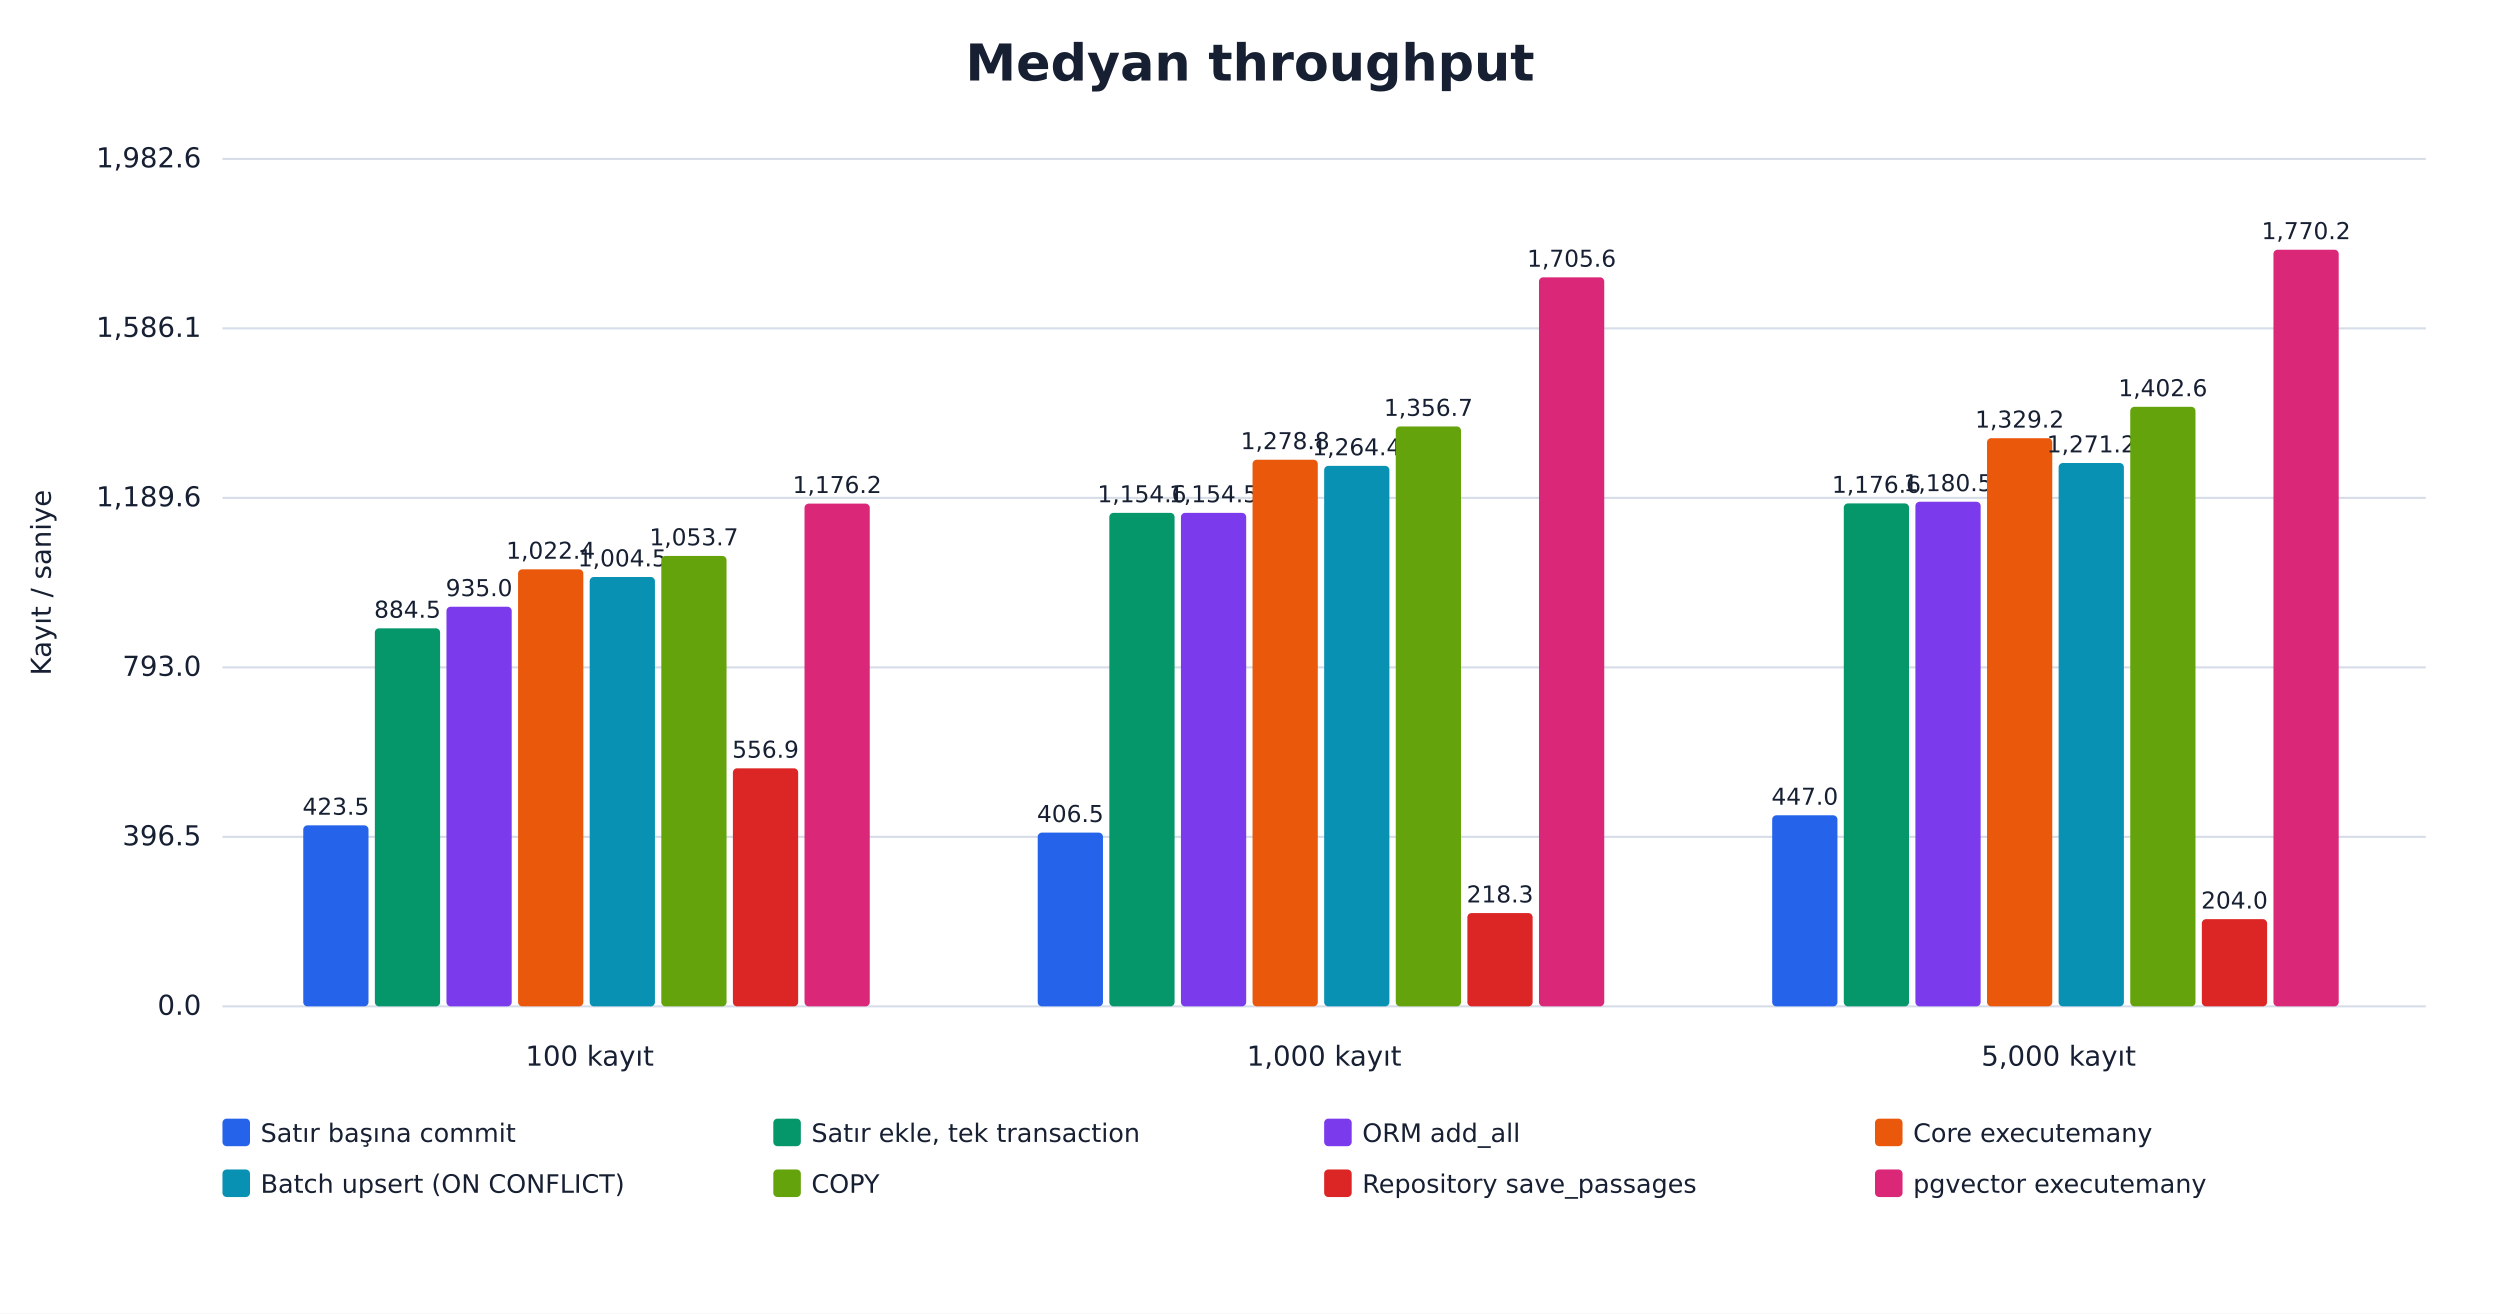
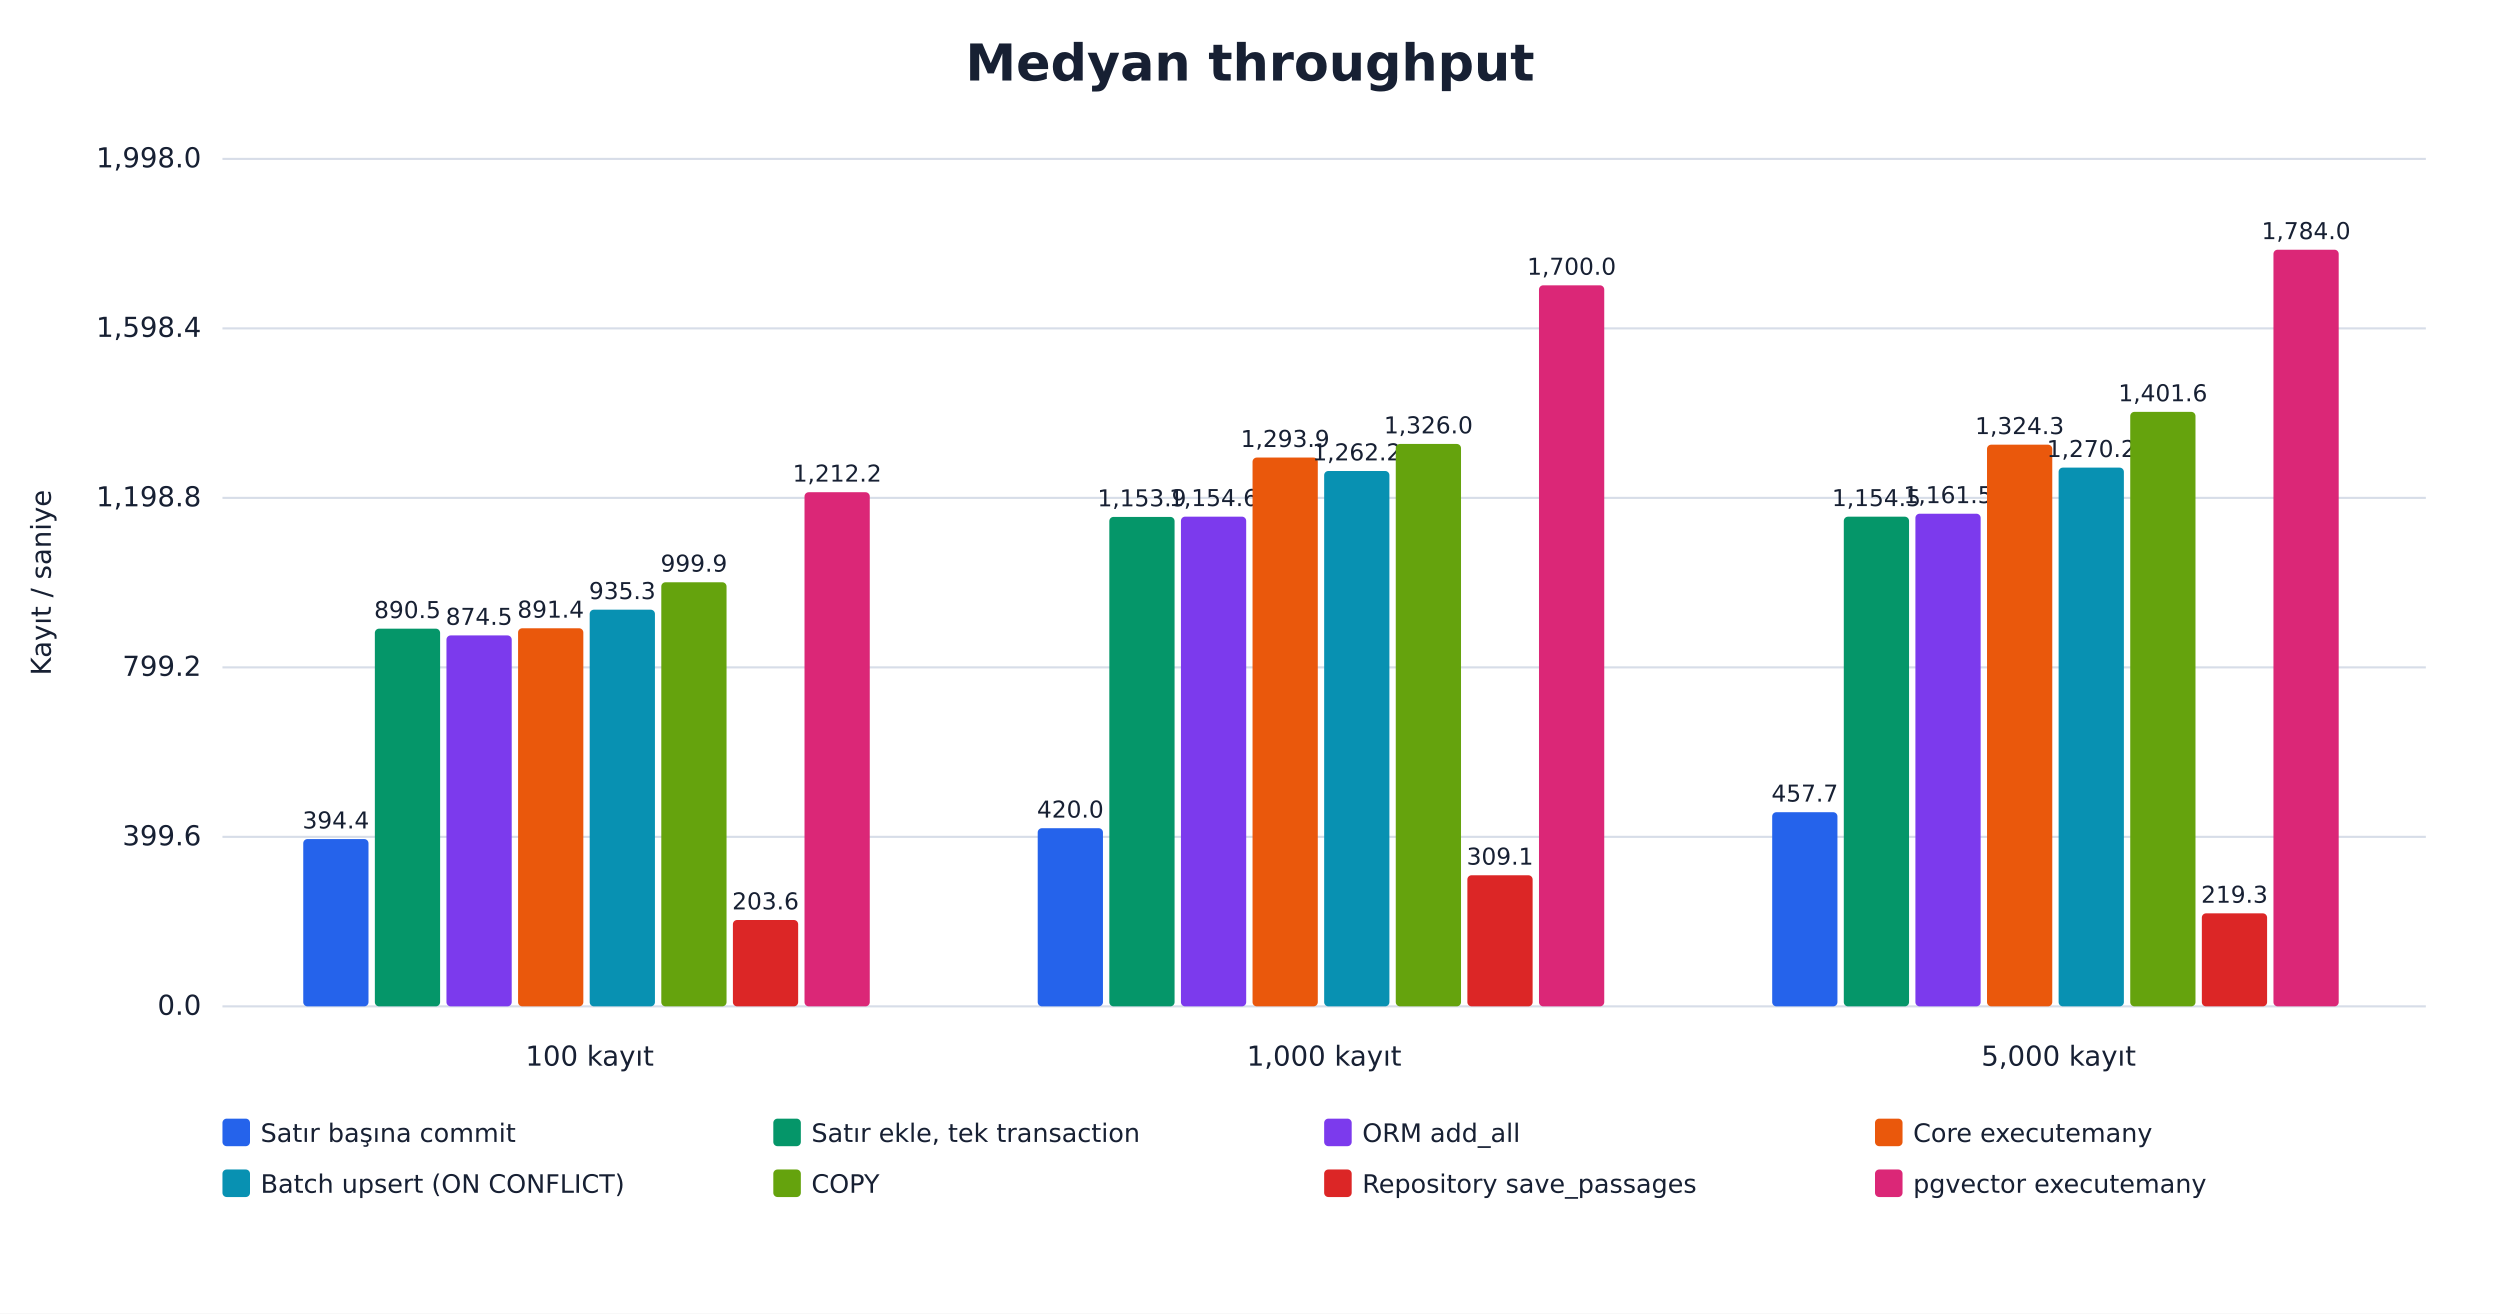
<svg xmlns="http://www.w3.org/2000/svg" width="1180" height="620" viewBox="0 0 1180 620">
  <rect width="100%" height="100%" fill="#ffffff" />
  <style>text{font-family:DejaVu Sans,Arial,sans-serif;fill:#172033}.title{font-size:24px;font-weight:700}.axis{font-size:13px}.value{font-size:11px}.legend{font-size:12px}</style>
  <text x="590.0" y="38" text-anchor="middle" class="title">Medyan throughput</text>
  <line x1="105" y1="475.00" x2="1145" y2="475.00" stroke="#d7dde8" stroke-width="1" />
  <text x="95" y="479.00" text-anchor="end" class="axis">0.0</text>
  <line x1="105" y1="395.00" x2="1145" y2="395.00" stroke="#d7dde8" stroke-width="1" />
-   <text x="95" y="399.00" text-anchor="end" class="axis">396.5</text>
+   <text x="95" y="399.00" text-anchor="end" class="axis">399.6</text>
  <line x1="105" y1="315.00" x2="1145" y2="315.00" stroke="#d7dde8" stroke-width="1" />
-   <text x="95" y="319.00" text-anchor="end" class="axis">793.0</text>
+   <text x="95" y="319.00" text-anchor="end" class="axis">799.2</text>
  <line x1="105" y1="235.00" x2="1145" y2="235.00" stroke="#d7dde8" stroke-width="1" />
-   <text x="95" y="239.00" text-anchor="end" class="axis">1,189.6</text>
+   <text x="95" y="239.00" text-anchor="end" class="axis">1,198.8</text>
  <line x1="105" y1="155.00" x2="1145" y2="155.00" stroke="#d7dde8" stroke-width="1" />
-   <text x="95" y="159.00" text-anchor="end" class="axis">1,586.1</text>
+   <text x="95" y="159.00" text-anchor="end" class="axis">1,598.4</text>
  <line x1="105" y1="75.00" x2="1145" y2="75.00" stroke="#d7dde8" stroke-width="1" />
-   <text x="95" y="79.00" text-anchor="end" class="axis">1,982.6</text>
-   <rect x="143.13" y="389.56" width="30.80" height="85.44" fill="#2563eb" rx="2" />
-   <text x="158.53" y="384.56" text-anchor="middle" class="value">423.5</text>
-   <rect x="176.93" y="296.56" width="30.80" height="178.44" fill="#059669" rx="2" />
-   <text x="192.33" y="291.56" text-anchor="middle" class="value">884.5</text>
-   <rect x="210.73" y="286.37" width="30.80" height="188.63" fill="#7c3aed" rx="2" />
-   <text x="226.13" y="281.37" text-anchor="middle" class="value">935.0</text>
-   <rect x="244.53" y="268.73" width="30.80" height="206.27" fill="#ea580c" rx="2" />
-   <text x="259.93" y="263.73" text-anchor="middle" class="value">1,022.4</text>
-   <rect x="278.33" y="272.33" width="30.80" height="202.67" fill="#0891b2" rx="2" />
-   <text x="293.73" y="267.33" text-anchor="middle" class="value">1,004.5</text>
-   <rect x="312.13" y="262.40" width="30.80" height="212.60" fill="#65a30d" rx="2" />
-   <text x="327.53" y="257.40" text-anchor="middle" class="value">1,053.7</text>
-   <rect x="345.93" y="362.64" width="30.80" height="112.36" fill="#dc2626" rx="2" />
-   <text x="361.33" y="357.64" text-anchor="middle" class="value">556.9</text>
-   <rect x="379.73" y="237.71" width="30.80" height="237.29" fill="#db2777" rx="2" />
-   <text x="395.13" y="232.71" text-anchor="middle" class="value">1,176.2</text>
+   <text x="95" y="79.00" text-anchor="end" class="axis">1,998.0</text>
+   <rect x="143.13" y="396.04" width="30.80" height="78.96" fill="#2563eb" rx="2" />
+   <text x="158.53" y="391.04" text-anchor="middle" class="value">394.4</text>
+   <rect x="176.93" y="296.73" width="30.80" height="178.27" fill="#059669" rx="2" />
+   <text x="192.33" y="291.73" text-anchor="middle" class="value">890.5</text>
+   <rect x="210.73" y="299.92" width="30.80" height="175.08" fill="#7c3aed" rx="2" />
+   <text x="226.13" y="294.92" text-anchor="middle" class="value">874.5</text>
+   <rect x="244.53" y="296.54" width="30.80" height="178.46" fill="#ea580c" rx="2" />
+   <text x="259.93" y="291.54" text-anchor="middle" class="value">891.4</text>
+   <rect x="278.33" y="287.77" width="30.80" height="187.23" fill="#0891b2" rx="2" />
+   <text x="293.73" y="282.77" text-anchor="middle" class="value">935.3</text>
+   <rect x="312.13" y="274.83" width="30.80" height="200.17" fill="#65a30d" rx="2" />
+   <text x="327.53" y="269.83" text-anchor="middle" class="value">999.9</text>
+   <rect x="345.93" y="434.24" width="30.80" height="40.76" fill="#dc2626" rx="2" />
+   <text x="361.33" y="429.24" text-anchor="middle" class="value">203.6</text>
+   <rect x="379.73" y="232.33" width="30.80" height="242.67" fill="#db2777" rx="2" />
+   <text x="395.13" y="227.33" text-anchor="middle" class="value">1,212.2</text>
  <text x="278.33" y="503" text-anchor="middle" class="axis">100 kayıt</text>
-   <rect x="489.80" y="392.99" width="30.80" height="82.01" fill="#2563eb" rx="2" />
-   <text x="505.20" y="387.99" text-anchor="middle" class="value">406.5</text>
-   <rect x="523.60" y="242.06" width="30.80" height="232.94" fill="#059669" rx="2" />
-   <text x="539.00" y="237.06" text-anchor="middle" class="value">1,154.6</text>
-   <rect x="557.40" y="242.07" width="30.80" height="232.93" fill="#7c3aed" rx="2" />
-   <text x="572.80" y="237.07" text-anchor="middle" class="value">1,154.5</text>
-   <rect x="591.20" y="217.00" width="30.80" height="258.00" fill="#ea580c" rx="2" />
-   <text x="606.60" y="212.00" text-anchor="middle" class="value">1,278.8</text>
-   <rect x="625.00" y="219.90" width="30.80" height="255.10" fill="#0891b2" rx="2" />
-   <text x="640.40" y="214.90" text-anchor="middle" class="value">1,264.4</text>
-   <rect x="658.80" y="201.28" width="30.80" height="273.72" fill="#65a30d" rx="2" />
-   <text x="674.20" y="196.28" text-anchor="middle" class="value">1,356.7</text>
-   <rect x="692.60" y="430.96" width="30.80" height="44.04" fill="#dc2626" rx="2" />
-   <text x="708.00" y="425.96" text-anchor="middle" class="value">218.3</text>
-   <rect x="726.40" y="130.89" width="30.80" height="344.11" fill="#db2777" rx="2" />
-   <text x="741.80" y="125.89" text-anchor="middle" class="value">1,705.6</text>
+   <rect x="489.80" y="390.91" width="30.80" height="84.09" fill="#2563eb" rx="2" />
+   <text x="505.20" y="385.91" text-anchor="middle" class="value">420.0</text>
+   <rect x="523.60" y="243.98" width="30.80" height="231.02" fill="#059669" rx="2" />
+   <text x="539.00" y="238.98" text-anchor="middle" class="value">1,153.9</text>
+   <rect x="557.40" y="243.86" width="30.80" height="231.14" fill="#7c3aed" rx="2" />
+   <text x="572.80" y="238.86" text-anchor="middle" class="value">1,154.6</text>
+   <rect x="591.20" y="215.97" width="30.80" height="259.03" fill="#ea580c" rx="2" />
+   <text x="606.60" y="210.97" text-anchor="middle" class="value">1,293.9</text>
+   <rect x="625.00" y="222.31" width="30.80" height="252.69" fill="#0891b2" rx="2" />
+   <text x="640.40" y="217.31" text-anchor="middle" class="value">1,262.2</text>
+   <rect x="658.80" y="209.55" width="30.80" height="265.45" fill="#65a30d" rx="2" />
+   <text x="674.20" y="204.55" text-anchor="middle" class="value">1,326.0</text>
+   <rect x="692.60" y="413.12" width="30.80" height="61.88" fill="#dc2626" rx="2" />
+   <text x="708.00" y="408.12" text-anchor="middle" class="value">309.1</text>
+   <rect x="726.40" y="134.67" width="30.80" height="340.33" fill="#db2777" rx="2" />
+   <text x="741.80" y="129.67" text-anchor="middle" class="value">1,700.0</text>
  <text x="625.00" y="503" text-anchor="middle" class="axis">1,000 kayıt</text>
-   <rect x="836.47" y="384.82" width="30.80" height="90.18" fill="#2563eb" rx="2" />
-   <text x="851.87" y="379.82" text-anchor="middle" class="value">447.0</text>
-   <rect x="870.27" y="237.61" width="30.80" height="237.39" fill="#059669" rx="2" />
-   <text x="885.67" y="232.61" text-anchor="middle" class="value">1,176.6</text>
-   <rect x="904.07" y="236.83" width="30.80" height="238.17" fill="#7c3aed" rx="2" />
-   <text x="919.47" y="231.83" text-anchor="middle" class="value">1,180.5</text>
-   <rect x="937.87" y="206.82" width="30.80" height="268.18" fill="#ea580c" rx="2" />
-   <text x="953.27" y="201.82" text-anchor="middle" class="value">1,329.2</text>
-   <rect x="971.67" y="218.54" width="30.80" height="256.46" fill="#0891b2" rx="2" />
-   <text x="987.07" y="213.54" text-anchor="middle" class="value">1,271.2</text>
-   <rect x="1005.47" y="192.01" width="30.80" height="282.99" fill="#65a30d" rx="2" />
-   <text x="1020.87" y="187.01" text-anchor="middle" class="value">1,402.6</text>
-   <rect x="1039.27" y="433.84" width="30.80" height="41.16" fill="#dc2626" rx="2" />
-   <text x="1054.67" y="428.84" text-anchor="middle" class="value">204.0</text>
+   <rect x="836.47" y="383.36" width="30.80" height="91.64" fill="#2563eb" rx="2" />
+   <text x="851.87" y="378.36" text-anchor="middle" class="value">457.7</text>
+   <rect x="870.27" y="243.88" width="30.80" height="231.12" fill="#059669" rx="2" />
+   <text x="885.67" y="238.88" text-anchor="middle" class="value">1,154.5</text>
+   <rect x="904.07" y="242.47" width="30.80" height="232.53" fill="#7c3aed" rx="2" />
+   <text x="919.47" y="237.47" text-anchor="middle" class="value">1,161.5</text>
+   <rect x="937.87" y="209.89" width="30.80" height="265.11" fill="#ea580c" rx="2" />
+   <text x="953.27" y="204.89" text-anchor="middle" class="value">1,324.3</text>
+   <rect x="971.67" y="220.72" width="30.80" height="254.28" fill="#0891b2" rx="2" />
+   <text x="987.07" y="215.72" text-anchor="middle" class="value">1,270.2</text>
+   <rect x="1005.47" y="194.40" width="30.80" height="280.60" fill="#65a30d" rx="2" />
+   <text x="1020.87" y="189.40" text-anchor="middle" class="value">1,401.6</text>
+   <rect x="1039.27" y="431.10" width="30.80" height="43.90" fill="#dc2626" rx="2" />
+   <text x="1054.67" y="426.10" text-anchor="middle" class="value">219.3</text>
  <rect x="1073.07" y="117.86" width="30.80" height="357.14" fill="#db2777" rx="2" />
-   <text x="1088.47" y="112.86" text-anchor="middle" class="value">1,770.2</text>
+   <text x="1088.47" y="112.86" text-anchor="middle" class="value">1,784.0</text>
  <text x="971.67" y="503" text-anchor="middle" class="axis">5,000 kayıt</text>
  <text transform="translate(24 275.0) rotate(-90)" text-anchor="middle" class="axis">Kayıt / saniye</text>
  <rect x="105.00" y="528" width="13" height="13" fill="#2563eb" rx="2" />
  <text x="123.00" y="539" class="legend">Satır başına commit</text>
  <rect x="365.00" y="528" width="13" height="13" fill="#059669" rx="2" />
  <text x="383.00" y="539" class="legend">Satır ekle, tek transaction</text>
  <rect x="625.00" y="528" width="13" height="13" fill="#7c3aed" rx="2" />
  <text x="643.00" y="539" class="legend">ORM add_all</text>
  <rect x="885.00" y="528" width="13" height="13" fill="#ea580c" rx="2" />
  <text x="903.00" y="539" class="legend">Core executemany</text>
  <rect x="105.00" y="552" width="13" height="13" fill="#0891b2" rx="2" />
  <text x="123.00" y="563" class="legend">Batch upsert (ON CONFLICT)</text>
  <rect x="365.00" y="552" width="13" height="13" fill="#65a30d" rx="2" />
  <text x="383.00" y="563" class="legend">COPY</text>
  <rect x="625.00" y="552" width="13" height="13" fill="#dc2626" rx="2" />
  <text x="643.00" y="563" class="legend">Repository save_passages</text>
  <rect x="885.00" y="552" width="13" height="13" fill="#db2777" rx="2" />
  <text x="903.00" y="563" class="legend">pgvector executemany</text>
</svg>
